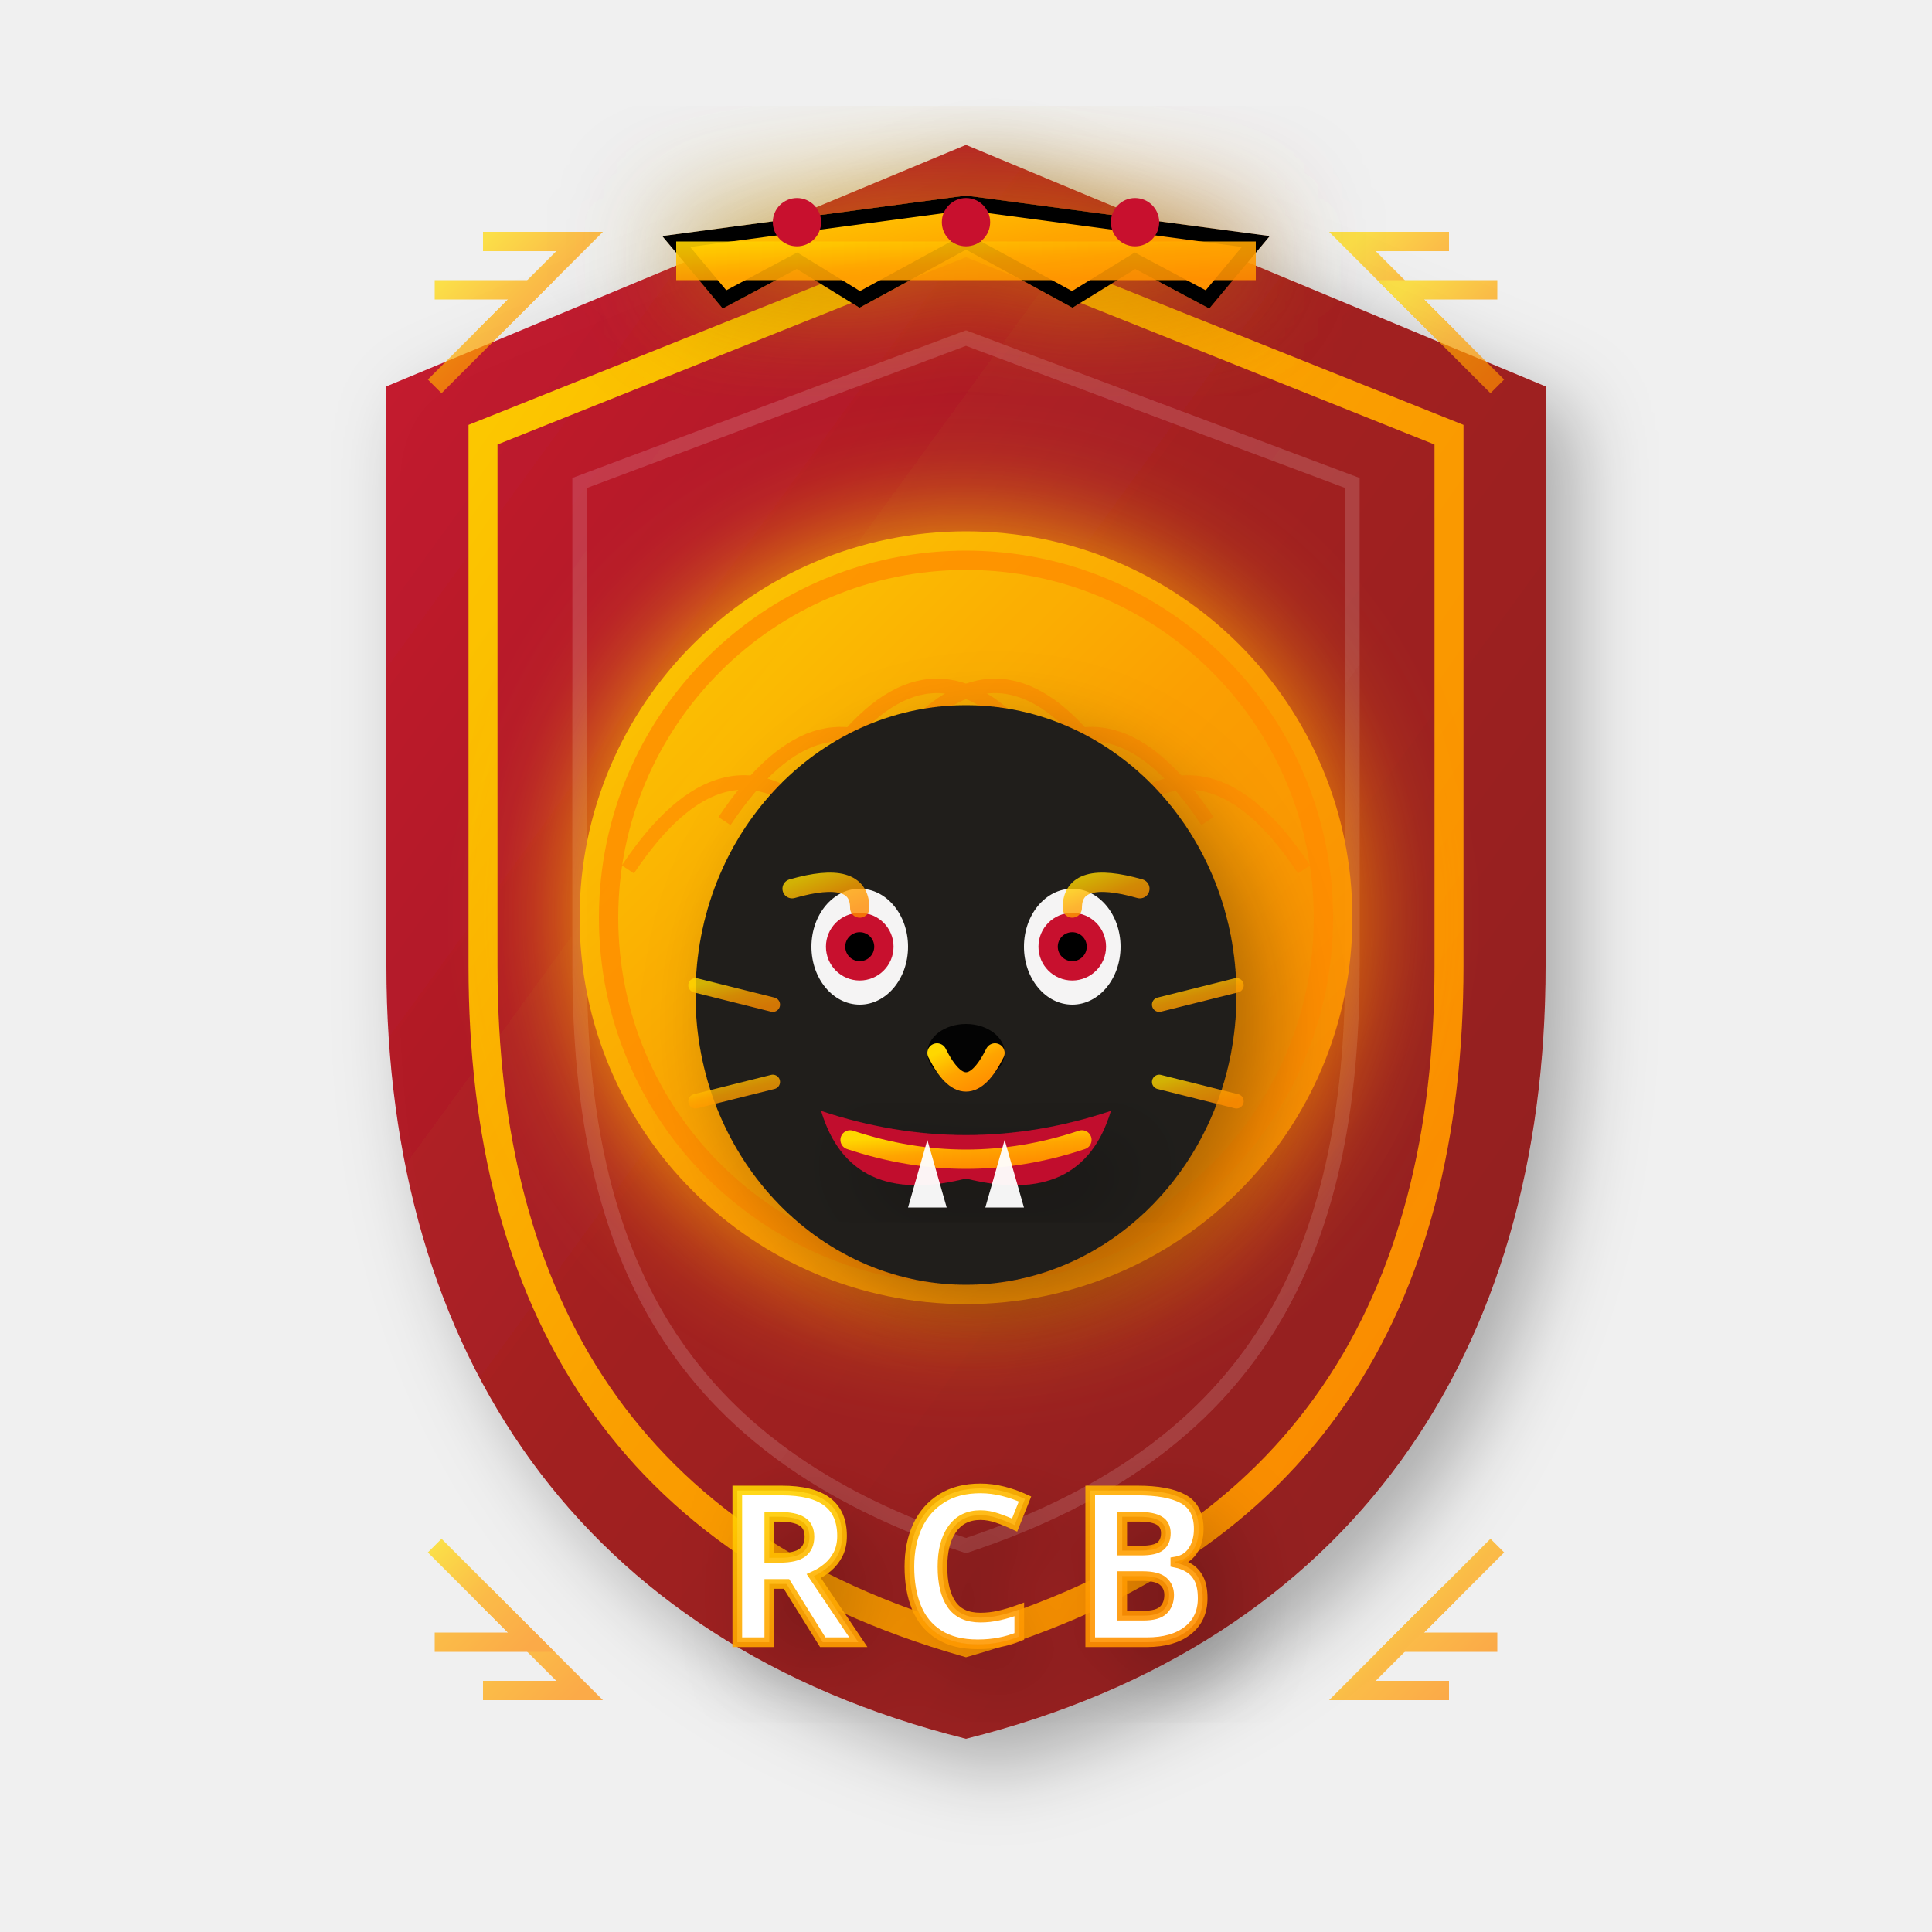
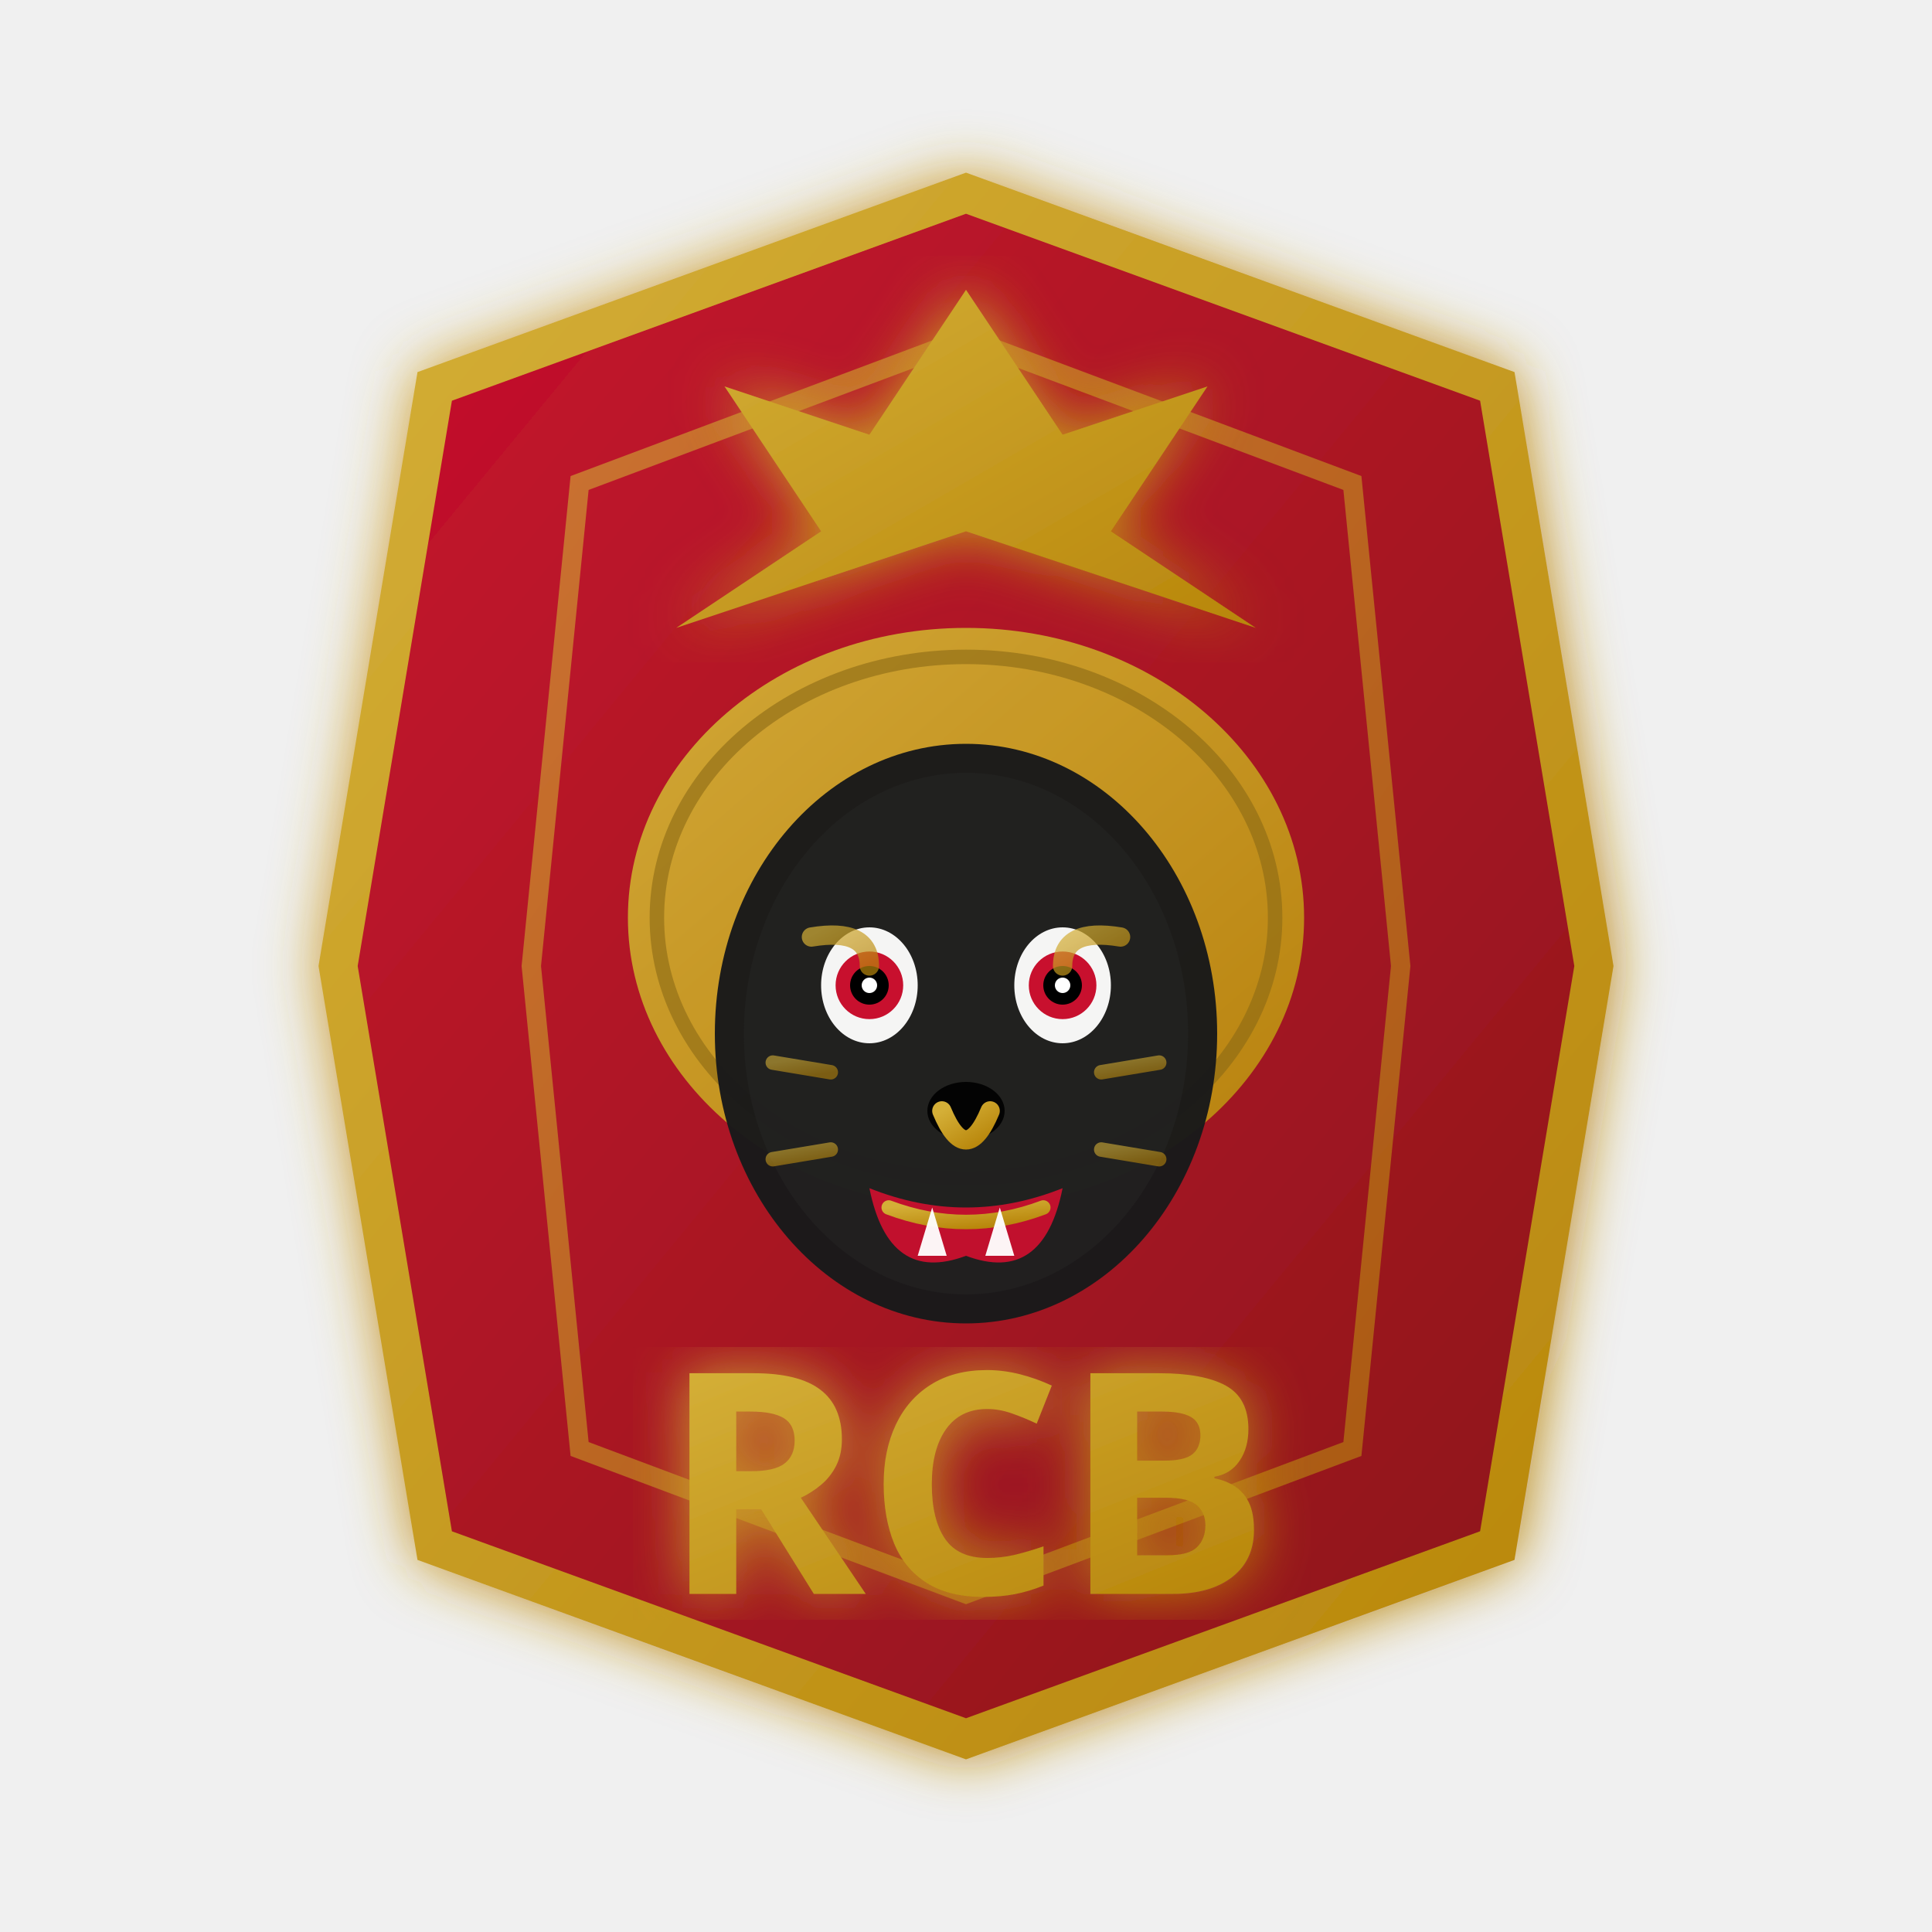
<svg xmlns="http://www.w3.org/2000/svg" viewBox="0 0 200 200">
  <defs>
    <linearGradient id="rcb-red" x1="0%" y1="0%" x2="100%" y2="100%">
      <stop offset="0%" style="stop-color:#C8102E;stop-opacity:1" />
-       <stop offset="50%" style="stop-color:#A01D1D;stop-opacity:1" />
      <stop offset="100%" style="stop-color:#8B1A1A;stop-opacity:1" />
    </linearGradient>
    <linearGradient id="rcb-gold" x1="0%" y1="0%" x2="100%" y2="100%">
-       <stop offset="0%" style="stop-color:#FFD700;stop-opacity:1" />
-       <stop offset="50%" style="stop-color:#FFA500;stop-opacity:1" />
-       <stop offset="100%" style="stop-color:#FF8C00;stop-opacity:1" />
+       <stop offset="0%" style="stop-color:#D4AF37;stop-opacity:1" />
+       <stop offset="100%" style="stop-color:#B8860B;stop-opacity:1" />
    </linearGradient>
-     <filter id="rcb-shadow" x="-50%" y="-50%" width="200%" height="200%">
-       <feGaussianBlur in="SourceAlpha" stdDeviation="4" />
-       <feOffset dx="3" dy="3" result="offsetblur" />
-       <feComponentTransfer>
-         <feFuncA type="linear" slope="0.3" />
-       </feComponentTransfer>
-       <feMerge>
-         <feMergeNode />
-         <feMergeNode in="SourceGraphic" />
-       </feMerge>
-     </filter>
-     <filter id="rcb-glow" x="-100%" y="-100%" width="300%" height="300%">
-       <feGaussianBlur stdDeviation="6" result="coloredBlur" />
+     <filter id="glow">
+       <feGaussianBlur stdDeviation="3" result="coloredBlur" />
      <feMerge>
        <feMergeNode in="coloredBlur" />
        <feMergeNode in="SourceGraphic" />
      </feMerge>
    </filter>
  </defs>
-   <g filter="url(#rcb-shadow)">
-     <path d="M 100 15 L 160 40 L 160 100 C 160 140 140 170 100 180 C 60 170 40 140 40 100 L 40 40 Z" fill="url(#rcb-red)" opacity="0.98" />
-     <path d="M 100 25 L 150 45 L 150 100 C 150 135 135 160 100 170 C 65 160 50 135 50 100 L 50 45 Z" fill="none" stroke="url(#rcb-gold)" stroke-width="3" opacity="0.95" />
-     <path d="M 100 35 L 140 50 L 140 100 C 140 130 130 150 100 160 C 70 150 60 130 60 100 L 60 50 Z" fill="none" stroke="rgba(255,255,255,0.15)" stroke-width="1.5" />
-   </g>
-   <g stroke="url(#rcb-gold)" stroke-width="2" fill="none" opacity="0.7">
-     <path d="M 50 25 L 60 25 L 50 35" />
-     <path d="M 45 30 L 55 30 L 45 40" />
-     <path d="M 150 25 L 140 25 L 150 35" />
-     <path d="M 155 30 L 145 30 L 155 40" />
-     <path d="M 50 175 L 60 175 L 50 165" />
-     <path d="M 45 170 L 55 170 L 45 160" />
-     <path d="M 150 175 L 140 175 L 150 165" />
-     <path d="M 155 170 L 145 170 L 155 160" />
-   </g>
-   <g transform="translate(100, 35)">
-     <path d="M -30 -10 L -25 -4 L -17.5 -8 L -11 -4 L 0 -10 L 11 -4 L 17.5 -8 L 25 -4 L 30 -10 L 0 -14 Z" fill="url(#rcb-gold)" stroke="#000" stroke-width="1.5" filter="url(#rcb-glow)" />
-     <rect x="-30" y="-10" width="60" height="4" fill="url(#rcb-gold)" opacity="0.9" />
-     <circle cx="-17.5" cy="-12" r="2.5" fill="#C8102E" />
-     <circle cx="0" cy="-12" r="2.5" fill="#C8102E" />
-     <circle cx="17.5" cy="-12" r="2.5" fill="#C8102E" />
-   </g>
-   <g transform="translate(100, 100)">
-     <g>
-       <circle cx="0" cy="-5" r="40" fill="url(#rcb-gold)" opacity="0.95" filter="url(#rcb-glow)" />
-       <circle cx="0" cy="-5" r="37" fill="none" stroke="#FF8C00" stroke-width="2" opacity="0.8" />
-       <g stroke="#FF8C00" stroke-width="1.5" opacity="0.7" fill="none">
-         <path d="M -35 -10 Q -25 -25 -15 -15" />
-         <path d="M -25 -15 Q -15 -30 -5 -20" />
-         <path d="M -15 -20 Q -5 -35 5 -25" />
-         <path d="M 15 -20 Q 5 -35 -5 -25" />
-         <path d="M 25 -15 Q 15 -30 5 -20" />
-         <path d="M 35 -10 Q 25 -25 15 -15" />
-       </g>
-     </g>
-     <g>
-       <ellipse cx="0" cy="3" rx="28" ry="30" fill="#1a1a1a" opacity="0.98" filter="url(#rcb-shadow)" />
-       <ellipse cx="-11" cy="-2" rx="5" ry="6" fill="#FFFFFF" opacity="0.95" />
-       <circle cx="-11" cy="-2" r="3.5" fill="#C8102E" />
-       <circle cx="-11" cy="-2" r="1.5" fill="#000" />
-       <ellipse cx="11" cy="-2" rx="5" ry="6" fill="#FFFFFF" opacity="0.95" />
-       <circle cx="11" cy="-2" r="3.5" fill="#C8102E" />
-       <circle cx="11" cy="-2" r="1.5" fill="#000" />
-       <path d="M -18 -8 Q -11 -10 -11 -6" fill="none" stroke="url(#rcb-gold)" stroke-width="2" stroke-linecap="round" opacity="0.8" />
-       <path d="M 18 -8 Q 11 -10 11 -6" fill="none" stroke="url(#rcb-gold)" stroke-width="2" stroke-linecap="round" opacity="0.8" />
-       <ellipse cx="0" cy="9" rx="4" ry="3" fill="#000" opacity="0.9" />
-       <path d="M -3 9 Q 0 15 3 9" fill="none" stroke="url(#rcb-gold)" stroke-width="2" stroke-linecap="round" />
-       <path d="M -15 15 Q 0 20 15 15 Q 12 25 0 22 Q -12 25 -15 15 Z" fill="#C8102E" opacity="0.95" filter="url(#rcb-shadow)" />
-       <path d="M -12 18 Q 0 22 12 18" fill="none" stroke="url(#rcb-gold)" stroke-width="2" stroke-linecap="round" />
-       <path d="M -4 18 L -2 25 L -6 25 Z" fill="#FFFFFF" opacity="0.95" />
-       <path d="M 4 18 L 2 25 L 6 25 Z" fill="#FFFFFF" opacity="0.95" />
-       <g stroke="url(#rcb-gold)" stroke-width="1.5" stroke-linecap="round" opacity="0.8">
-         <line x1="-20" y1="4" x2="-28" y2="2" />
-         <line x1="-20" y1="8" x2="-28" y2="8" />
-         <line x1="-20" y1="12" x2="-28" y2="14" />
-         <line x1="20" y1="4" x2="28" y2="2" />
-         <line x1="20" y1="8" x2="28" y2="8" />
-         <line x1="20" y1="12" x2="28" y2="14" />
-       </g>
+   <path d="M 100 20 L 155 40 L 165 100 L 155 160 L 100 180 L 45 160 L 35 100 L 45 40 Z" fill="url(#rcb-red)" stroke="url(#rcb-gold)" stroke-width="4" filter="url(#glow)" />
+   <path d="M 100 35 L 140 50 L 145 100 L 140 150 L 100 165 L 60 150 L 55 100 L 60 50 Z" fill="none" stroke="url(#rcb-gold)" stroke-width="2" opacity="0.6" />
+   <path d="M 100 30 L 110 45 L 125 40 L 115 55 L 130 65 L 100 55 L 70 65 L 85 55 L 75 40 L 90 45 Z" fill="url(#rcb-gold)" filter="url(#glow)" />
+   <g transform="translate(100, 105)">
+     <ellipse cx="0" cy="-10" rx="35" ry="30" fill="url(#rcb-gold)" opacity="0.95" />
+     <ellipse cx="0" cy="-10" rx="32" ry="27" fill="none" stroke="#8B6914" stroke-width="1.5" opacity="0.6" />
+     <ellipse cx="0" cy="2" rx="26" ry="30" fill="#1a1a1a" opacity="0.98" />
+     <ellipse cx="0" cy="2" rx="23" ry="27" fill="#2a2a2a" opacity="0.3" />
+     <ellipse cx="-10" cy="-3" rx="5" ry="6" fill="#FFFFFF" opacity="0.95" />
+     <circle cx="-10" cy="-3" r="3.5" fill="#C8102E" />
+     <circle cx="-10" cy="-3" r="2" fill="#000" />
+     <circle cx="-10" cy="-3" r="0.8" fill="#FFF" />
+     <ellipse cx="10" cy="-3" rx="5" ry="6" fill="#FFFFFF" opacity="0.95" />
+     <circle cx="10" cy="-3" r="3.5" fill="#C8102E" />
+     <circle cx="10" cy="-3" r="2" fill="#000" />
+     <circle cx="10" cy="-3" r="0.8" fill="#FFF" />
+     <path d="M -16 -8 Q -10 -9 -10 -5" fill="none" stroke="url(#rcb-gold)" stroke-width="2" stroke-linecap="round" opacity="0.7" />
+     <path d="M 16 -8 Q 10 -9 10 -5" fill="none" stroke="url(#rcb-gold)" stroke-width="2" stroke-linecap="round" opacity="0.7" />
+     <ellipse cx="0" cy="10" rx="4" ry="3" fill="#000" opacity="0.9" />
+     <path d="M -2.5 10 Q 0 16 2.5 10" fill="none" stroke="url(#rcb-gold)" stroke-width="2" stroke-linecap="round" />
+     <path d="M -10 18 Q 0 22 10 18 Q 8 28 0 25 Q -8 28 -10 18 Z" fill="#C8102E" opacity="0.95" />
+     <path d="M -8 20 Q 0 23 8 20" fill="none" stroke="url(#rcb-gold)" stroke-width="1.5" stroke-linecap="round" />
+     <path d="M -3.5 20 L -2 25 L -5 25 Z" fill="#FFFFFF" opacity="0.95" />
+     <path d="M 3.5 20 L 2 25 L 5 25 Z" fill="#FFFFFF" opacity="0.95" />
+     <g stroke="url(#rcb-gold)" stroke-width="1.5" stroke-linecap="round" opacity="0.6">
+       <line x1="-14" y1="6" x2="-20" y2="5" />
+       <line x1="-14" y1="10" x2="-20" y2="10" />
+       <line x1="-14" y1="14" x2="-20" y2="15" />
+       <line x1="14" y1="6" x2="20" y2="5" />
+       <line x1="14" y1="10" x2="20" y2="10" />
+       <line x1="14" y1="14" x2="20" y2="15" />
    </g>
  </g>
-   <g transform="translate(100, 170)">
-     <text x="0" y="0" font-size="22" font-weight="900" fill="#000" text-anchor="middle" font-family="Arial Black, sans-serif" letter-spacing="4" opacity="0.5">RCB</text>
-     <text x="0" y="0" font-size="22" font-weight="900" fill="#FFFFFF" text-anchor="middle" font-family="Arial Black, sans-serif" letter-spacing="4" filter="url(#rcb-shadow)">RCB</text>
-     <text x="0" y="0" font-size="22" font-weight="900" fill="none" stroke="url(#rcb-gold)" stroke-width="1" text-anchor="middle" font-family="Arial Black, sans-serif" letter-spacing="4" opacity="0.9">RCB</text>
-   </g>
+   <text x="100" y="165" font-family="Arial Black, sans-serif" font-size="32" font-weight="900" fill="url(#rcb-gold)" text-anchor="middle" filter="url(#glow)">RCB</text>
</svg>
